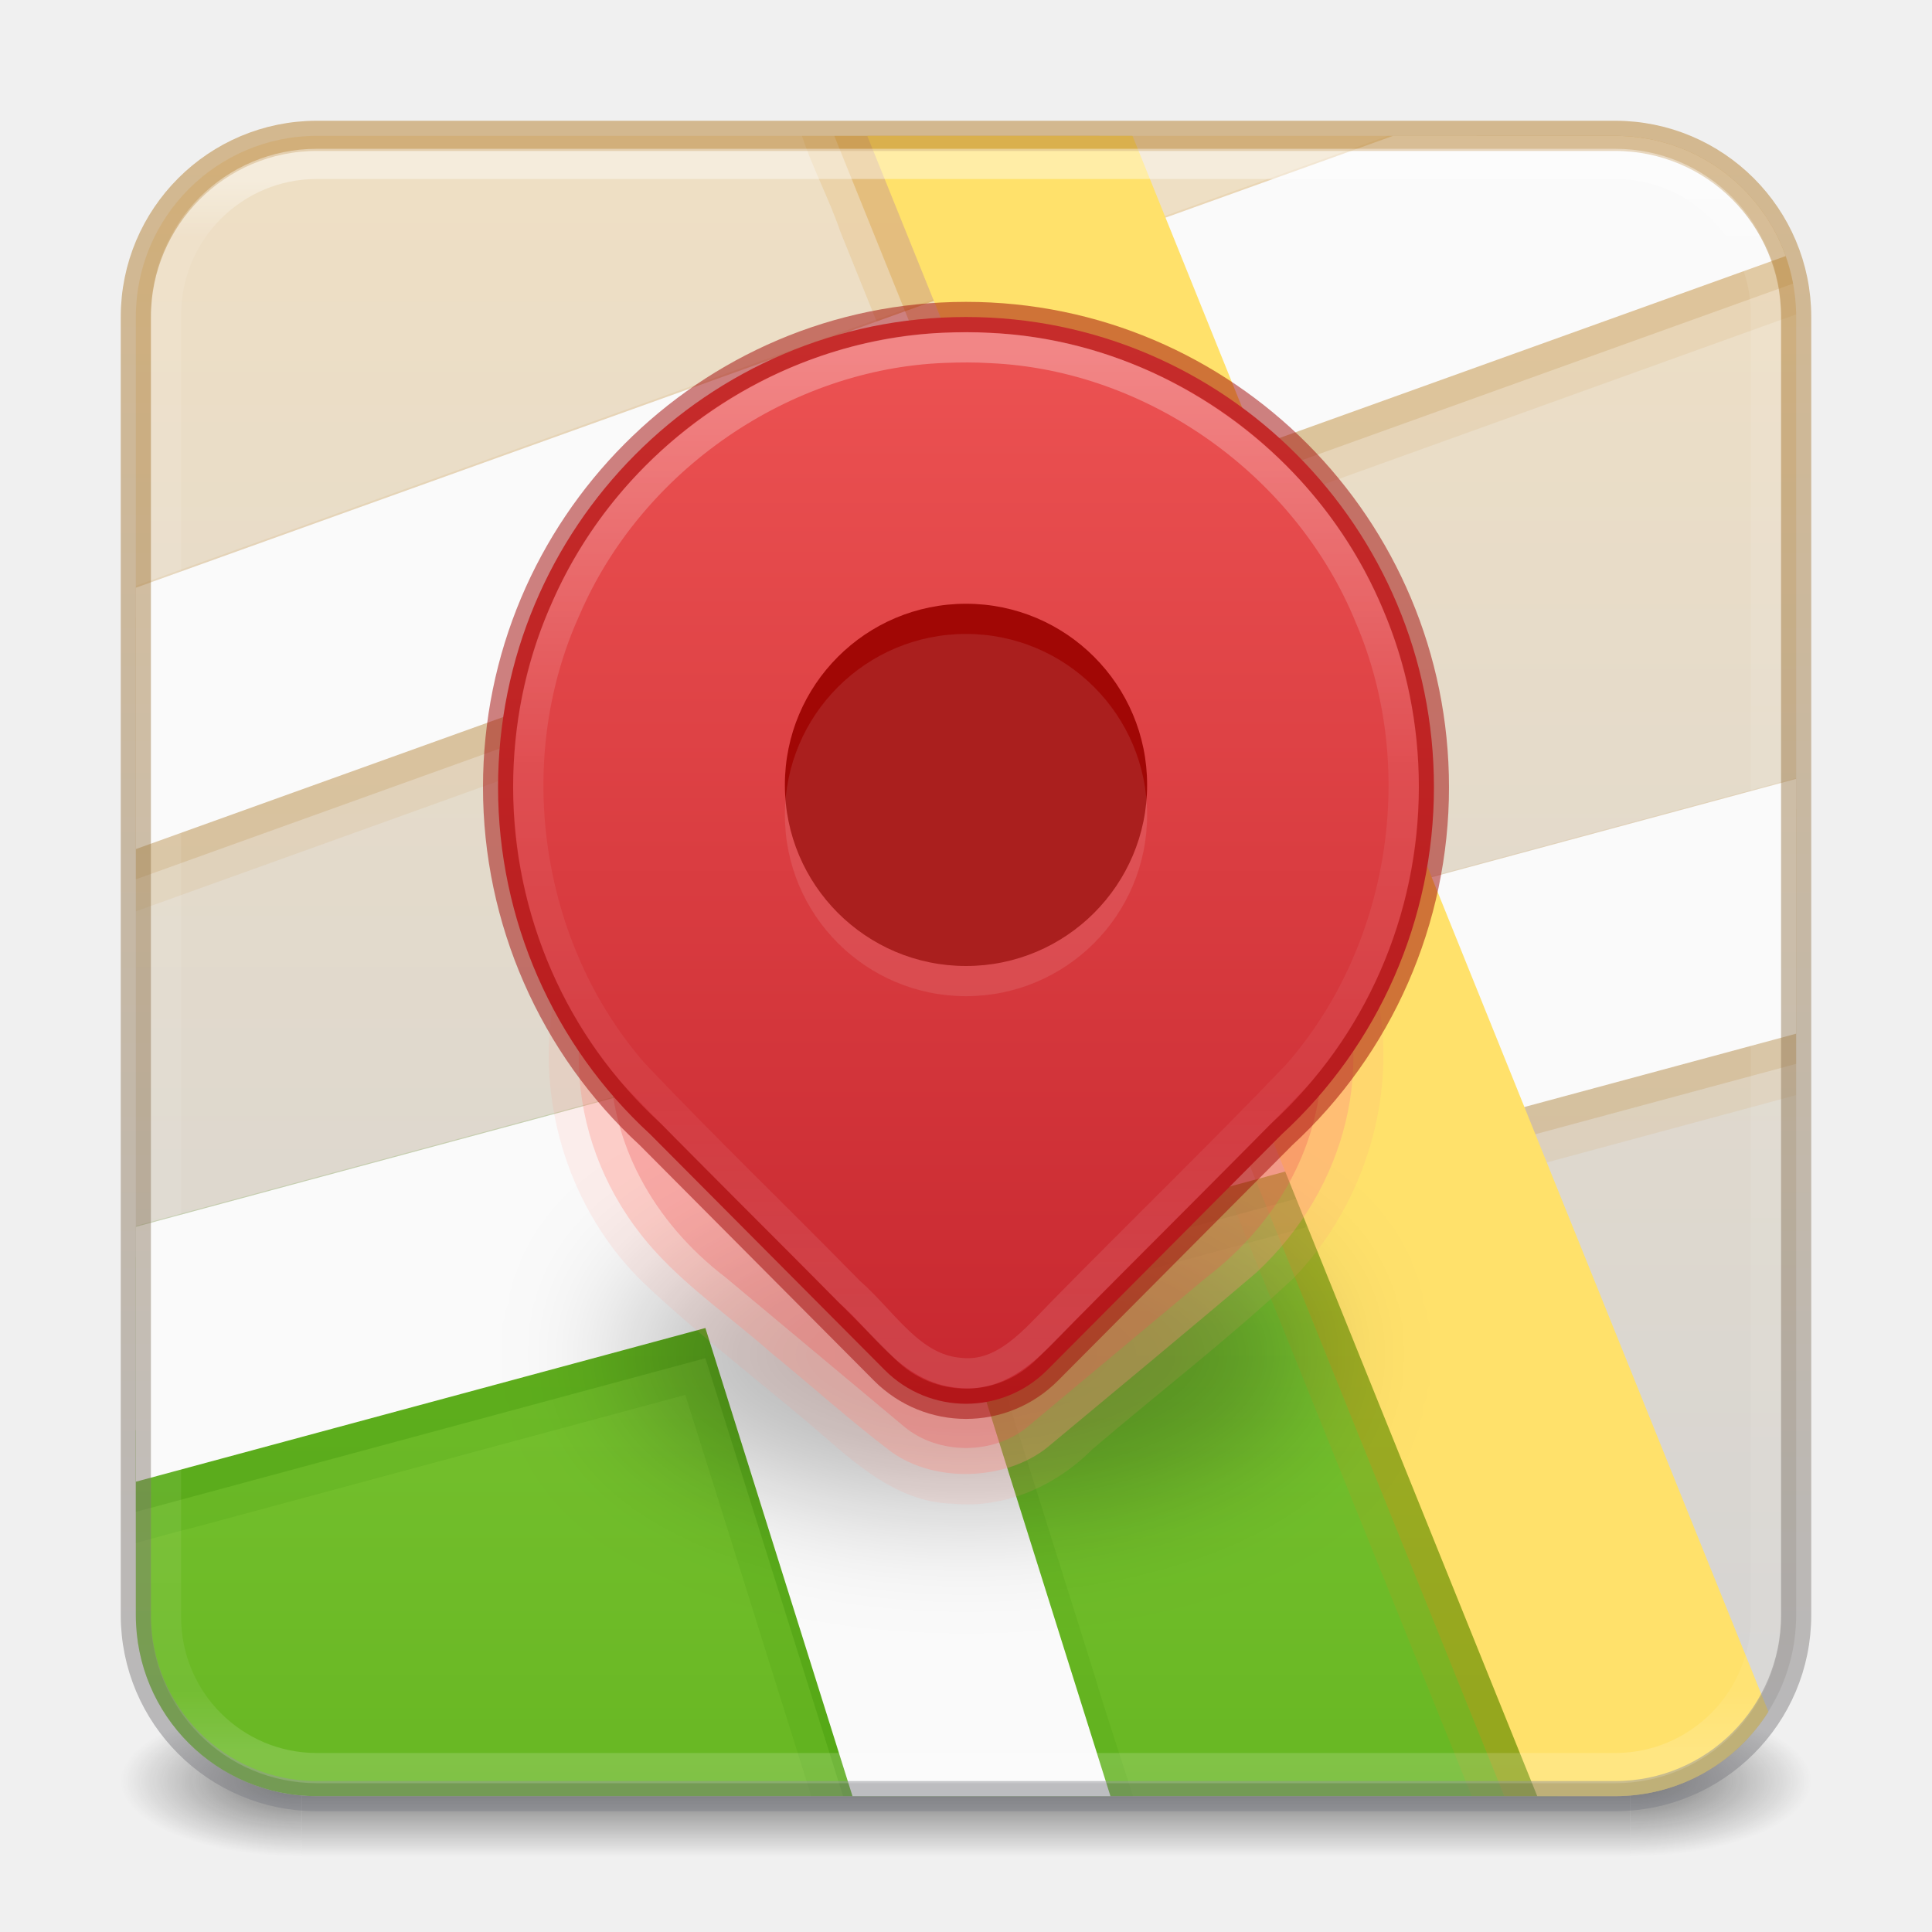
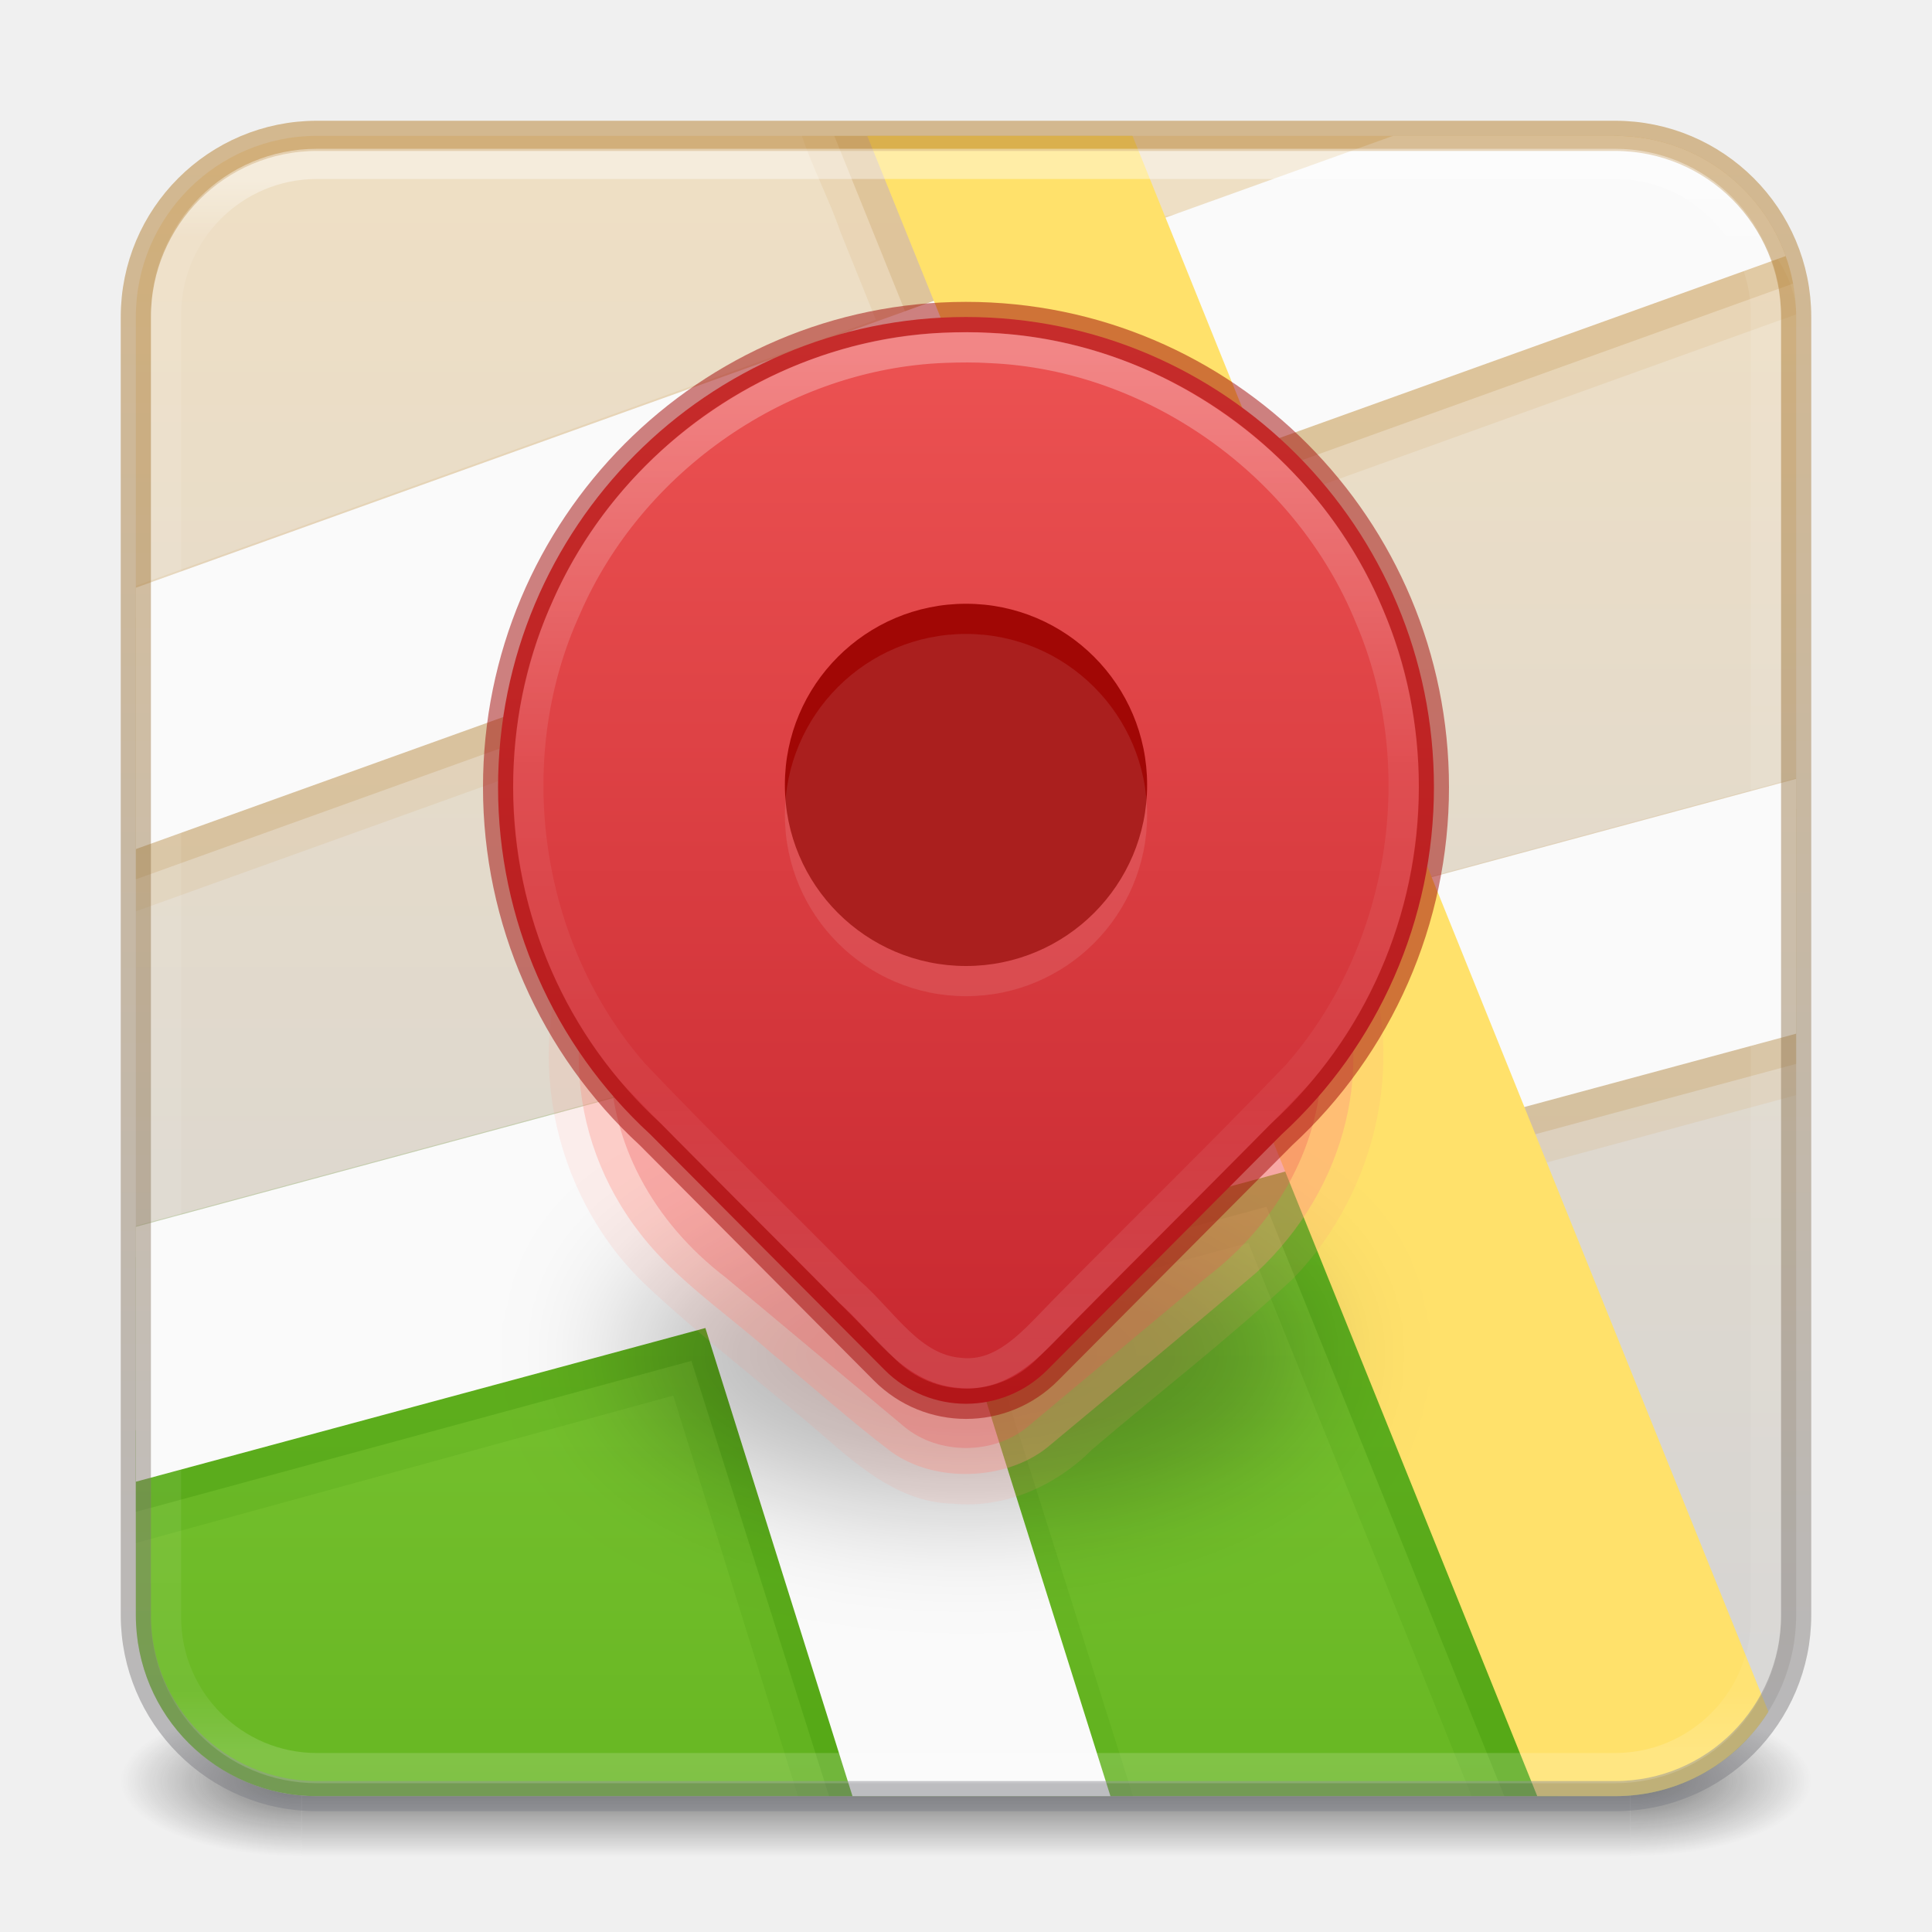
<svg xmlns="http://www.w3.org/2000/svg" xmlns:xlink="http://www.w3.org/1999/xlink" version="1.1" id="svg4332" height="64px" width="64px" xml:space="preserve">
  <defs id="defs4334">
    <linearGradient id="linearGradient72">
      <stop id="stop69" style="stop-color:#ffffff;stop-opacity:1" offset="0" />
      <stop id="stop70" style="stop-color:#ffffff;stop-opacity:0.235" offset="0.407" />
      <stop id="stop71" style="stop-color:#ffffff;stop-opacity:0.157" offset="0.727" />
      <stop id="stop72" style="stop-color:#ffffff;stop-opacity:0.392" offset="1" />
    </linearGradient>
    <linearGradient id="linearGradient67">
      <stop style="stop-color:#ed5353;stop-opacity:1" offset="0" id="stop67" />
      <stop style="stop-color:#c6262e;stop-opacity:1" offset="1" id="stop68" />
    </linearGradient>
    <linearGradient id="linearGradient64">
      <stop style="stop-color:#9bdb4d;stop-opacity:1" offset="0" id="stop64" />
      <stop style="stop-color:#68b723;stop-opacity:1" offset="1" id="stop65" />
    </linearGradient>
    <linearGradient id="linearGradient51">
      <stop id="stop50" style="stop-color:#efdfc4;stop-opacity:1" offset="0" />
      <stop id="stop51" style="stop-color:#d4d4d4;stop-opacity:1" offset="1" />
    </linearGradient>
-     <linearGradient id="linearGradient38">
-       <stop id="stop35" style="stop-color:#ffffff;stop-opacity:1" offset="0" />
-       <stop id="stop36" style="stop-color:#ffffff;stop-opacity:0.235" offset="0.29" />
-       <stop id="stop37" style="stop-color:#ffffff;stop-opacity:0.157" offset="0.506" />
-       <stop id="stop38" style="stop-color:#ffffff;stop-opacity:0.392" offset="1" />
-     </linearGradient>
    <linearGradient id="linearGradient31">
      <stop style="stop-color:#b6802e;stop-opacity:1" offset="0" id="stop31" />
      <stop style="stop-color:#7e8087;stop-opacity:1" offset="1" id="stop32" />
-     </linearGradient>
-     <linearGradient id="linearGradient909">
-       <stop id="stop901" style="stop-color:#efdfc4;stop-opacity:1" offset="0" />
-       <stop id="stop907" style="stop-color:#d4d4d4;stop-opacity:1" offset="1" />
    </linearGradient>
    <linearGradient y2="42.092" x2="24" y1="5.909" x1="24" gradientTransform="matrix(1.432432,0,0,1.436283,-2.378375,-2.470783)" gradientUnits="userSpaceOnUse" id="linearGradient3904" xlink:href="#linearGradient4270" />
    <linearGradient id="linearGradient4270">
      <stop id="stop4272" style="stop-color:#ffffff;stop-opacity:1" offset="0" />
      <stop id="stop4274" style="stop-color:#ffffff;stop-opacity:0.235" offset="0.035" />
      <stop id="stop4276" style="stop-color:#ffffff;stop-opacity:0.157" offset="0.962" />
      <stop id="stop4278" style="stop-color:#ffffff;stop-opacity:0.392" offset="1" />
    </linearGradient>
    <linearGradient id="linearGradient3688-166-749-654">
      <stop offset="0" style="stop-color:#181818;stop-opacity:1" id="stop3088" />
      <stop offset="1" style="stop-color:#181818;stop-opacity:0" id="stop3090" />
    </linearGradient>
    <linearGradient id="linearGradient3702-501-757-795">
      <stop offset="0" style="stop-color:#181818;stop-opacity:0" id="stop3100" />
      <stop offset="0.5" style="stop-color:#181818;stop-opacity:1" id="stop3102" />
      <stop offset="1" style="stop-color:#181818;stop-opacity:0" id="stop3104" />
    </linearGradient>
    <radialGradient cx="4.993" cy="43.5" r="2.5" fx="4.993" fy="43.5" id="radialGradient3337-2-2" xlink:href="#linearGradient3688-166-749-654" gradientUnits="userSpaceOnUse" gradientTransform="matrix(2.404541,0,0,1,41.98575,15.5)" />
    <radialGradient cx="4.993" cy="43.5" r="2.5" fx="4.993" fy="43.5" id="radialGradient3339-1-4" xlink:href="#linearGradient3688-166-749-654" gradientUnits="userSpaceOnUse" gradientTransform="matrix(2.404541,0,0,1,-22.01424,-102.5)" />
    <linearGradient x1="25.058" y1="47.028" x2="25.058" y2="39.999" id="linearGradient6394" xlink:href="#linearGradient3702-501-757-795" gradientUnits="userSpaceOnUse" gradientTransform="matrix(1.571429,0,0,0.7142857,-5.714285,27.92857)" />
    <linearGradient xlink:href="#linearGradient51" id="linearGradient899" x1="31.781" y1="4.927" x2="31.781" y2="59.148" gradientUnits="userSpaceOnUse" />
-     <linearGradient x1="17.306" y1="58.754" x2="17.306" y2="86.933" id="linearGradient-5" gradientTransform="scale(1.475441,0.6777635)" gradientUnits="userSpaceOnUse">
-       <stop stop-color="#9BDB4D" offset="0%" id="stop12" />
-       <stop stop-color="#68B723" offset="100%" id="stop13" />
-     </linearGradient>
-     <linearGradient x1="21.49" y1="-0.9" x2="21.49" y2="42.348" id="linearGradient-6" gradientTransform="scale(1.264107,0.7910721)" gradientUnits="userSpaceOnUse">
-       <stop stop-color="#FFF394" offset="0%" id="stop14" />
-       <stop stop-color="#FFE16B" offset="100%" id="stop15" />
-     </linearGradient>
-     <linearGradient x1="8.01" y1="29.794" x2="8.01" y2="46.409" id="linearGradient-7" gradientTransform="scale(3.058159,0.3269941)" gradientUnits="userSpaceOnUse">
-       <stop stop-color="#FFF394" offset="0%" id="stop16" />
-       <stop stop-color="#FFE16B" offset="100%" id="stop17" />
-     </linearGradient>
-     <linearGradient x1="-7.756" y1="74.545" x2="18.752" y2="74.545" id="linearGradient-8" gradientTransform="scale(3.169531,0.3155041)" gradientUnits="userSpaceOnUse">
-       <stop stop-color="#FFC27D" offset="0%" id="stop18" />
-       <stop stop-color="#CC3B02" offset="100%" id="stop19" />
-     </linearGradient>
    <linearGradient xlink:href="#linearGradient31" id="linearGradient32" x1="41.405" y1="4.286" x2="41.405" y2="59.794" gradientUnits="userSpaceOnUse" />
-     <radialGradient cx="4.993" cy="43.5" r="2.5" fx="4.993" fy="43.5" id="radialGradient3337-2-2-2" xlink:href="#linearGradient3688-166-749-654" gradientUnits="userSpaceOnUse" gradientTransform="matrix(2.404541,0,0,1,41.98575,15.5)" />
-     <radialGradient cx="4.993" cy="43.5" r="2.5" fx="4.993" fy="43.5" id="radialGradient3339-1-4-9" xlink:href="#linearGradient3688-166-749-654" gradientUnits="userSpaceOnUse" gradientTransform="matrix(2.404541,0,0,1,-22.01424,-102.5)" />
-     <radialGradient cx="9.692" cy="41.272" fx="9.692" fy="41.272" r="29.069" gradientTransform="matrix(1.289676,0,0,0.7753883,98.84329,9)" id="radialGradient-9-0-5" gradientUnits="userSpaceOnUse">
-       <stop stop-color="#000000" offset="0%" id="stop20-9-0" />
-       <stop stop-color="#000000" stop-opacity="0" offset="100%" id="stop21-3-3" />
-     </radialGradient>
-     <filter x="-0.209" y="-0.48" width="1.417" height="1.96" filterUnits="objectBoundingBox" id="filter-10-6-6">
-       <feGaussianBlur stdDeviation="2" in="SourceGraphic" id="feGaussianBlur21-0-1" />
-     </filter>
-     <linearGradient x1="24" y1="6.24" x2="24" y2="41.76" id="linearGradient4161-0-2" xlink:href="#linearGradient3924-0" gradientUnits="userSpaceOnUse" gradientTransform="matrix(0.6756757,0,0,0.6756757,-45.21621,-0.2162061)" />
-     <linearGradient id="linearGradient3924-0">
-       <stop id="stop3926-6" style="stop-color:#ffffff;stop-opacity:1" offset="0" />
-       <stop id="stop3928-3" style="stop-color:#ffffff;stop-opacity:0.235" offset="0.042" />
-       <stop id="stop3930-2" style="stop-color:#ffffff;stop-opacity:0.157" offset="0.958" />
-       <stop id="stop3932-62" style="stop-color:#ffffff;stop-opacity:0.392" offset="1" />
-     </linearGradient>
-     <linearGradient xlink:href="#linearGradient51" id="linearGradient930-9-2" x1="16.768" y1="2.768" x2="16.768" y2="29.897" gradientUnits="userSpaceOnUse" gradientTransform="translate(-45)" />
-     <radialGradient cx="4.993" cy="43.5" r="2.5" fx="4.993" fy="43.5" id="radialGradient2976-3-3" xlink:href="#linearGradient3688-166-749-654" gradientUnits="userSpaceOnUse" gradientTransform="matrix(2.003784,0,0,1.4,27.98813,-17.4)" />
-     <radialGradient cx="4.993" cy="43.5" r="2.5" fx="4.993" fy="43.5" id="radialGradient2978-2-5" xlink:href="#linearGradient3688-166-749-654" gradientUnits="userSpaceOnUse" gradientTransform="matrix(2.003784,0,0,1.4,-20.01187,-104.4)" />
-     <linearGradient xlink:href="#linearGradient3702-501-757-795" id="linearGradient963" gradientUnits="userSpaceOnUse" x1="25.058" y1="47.028" x2="25.058" y2="39.999" />
-     <mask maskUnits="userSpaceOnUse" id="mask64">
-       <rect style="color:#000000;font-variation-settings:normal;display:inline;overflow:visible;visibility:visible;vector-effect:none;fill:#ffffff;fill-opacity:1;fill-rule:nonzero;stroke:none;stroke-width:1;stroke-linecap:butt;stroke-linejoin:miter;stroke-miterlimit:4;stroke-dasharray:none;stroke-dashoffset:0;stroke-opacity:0.5;marker:none;enable-background:accumulate;stop-color:#000000" id="rect64" y="2.5" x="-42.5" ry="3" rx="3" height="27" width="27" />
-     </mask>
    <linearGradient xlink:href="#linearGradient64" id="linearGradient65" x1="25.15" y1="5.03" x2="25.15" y2="59.232" gradientUnits="userSpaceOnUse" />
    <linearGradient xlink:href="#linearGradient67" id="linearGradient68" x1="31.998" y1="12.058" x2="31.998" y2="49.641" gradientUnits="userSpaceOnUse" />
    <linearGradient xlink:href="#linearGradient72" id="linearGradient69" gradientUnits="userSpaceOnUse" gradientTransform="matrix(1.432432,0,0,1.436283,-2.378375,-2.470783)" x1="24" y1="11.448" x2="24" y2="34.461" />
    <radialGradient cx="9.692" cy="41.272" fx="9.692" fy="41.272" r="29.069" gradientTransform="matrix(1.289676,0,0,0.7753883,19.5,12.86722)" id="radialGradient-9-0-5-6" gradientUnits="userSpaceOnUse">
      <stop stop-color="#000000" offset="0%" id="stop20-9-0-0" />
      <stop stop-color="#000000" stop-opacity="0" offset="100%" id="stop21-3-3-4" />
    </radialGradient>
    <filter x="-0.209" y="-0.48" width="1.417" height="1.96" filterUnits="objectBoundingBox" id="filter-10-6-6-8">
      <feGaussianBlur stdDeviation="2" in="SourceGraphic" id="feGaussianBlur21-0-1-8" />
    </filter>
  </defs>
  <g id="g866">
    <rect style="opacity:0.6;fill:url(#radialGradient3337-2-2);fill-opacity:1;stroke:none;stroke-width:1.062" id="rect2801-5-5-7-9" y="56.5" x="54" height="5" width="6" />
    <rect style="opacity:0.6;fill:url(#radialGradient3339-1-4);fill-opacity:1;stroke:none;stroke-width:1.062" id="rect3696-3-0-3-7" transform="scale(-1)" y="-61.5" x="-10" height="5" width="6" />
    <rect style="opacity:0.6;fill:url(#linearGradient6394);fill-opacity:1;stroke:none;stroke-width:1.062" id="rect3700-5-6-8-4" y="56.5" x="10" height="5" width="44" />
  </g>
  <rect width="55" height="55" rx="6" ry="6" x="4.5" y="4.5" id="rect5505-21-3-8-5-2-9" style="color:#000000;display:inline;overflow:visible;visibility:visible;fill:url(#linearGradient899);fill-opacity:1;fill-rule:nonzero;stroke:none;stroke-width:1;marker:none;enable-background:accumulate" />
  <path id="path64" style="font-variation-settings:normal;opacity:1;vector-effect:none;fill:url(#linearGradient65);fill-opacity:1;stroke:none;stroke-width:1;stroke-linecap:butt;stroke-linejoin:miter;stroke-miterlimit:4;stroke-dasharray:none;stroke-dashoffset:0;stroke-opacity:0.5;-inkscape-stroke:none;marker:none" d="M 44.051 36.754 L 4.5 47.377 L 4.5 53.5 C 4.5 56.824 7.176 59.5 10.5 59.5 L 51.596 59.5 L 44.051 36.754 z " />
-   <path id="path63-6-1" style="baseline-shift:baseline;display:inline;overflow:visible;opacity:0.15;vector-effect:none;fill:#cfa25e;stroke-width:1;stroke-linecap:round;stroke-linejoin:round;enable-background:accumulate;stop-color:#000000" d="M 45.973 4.5 C 32.149 9.469 18.322 14.432 4.5 19.406 L 4.5 30.189 C 22.832 23.595 41.171 17.017 59.5 10.414 C 59.454 7.13 56.795 4.5 53.5 4.5 L 45.973 4.5 z M 59.5 25.771 C 59.355 25.81 59.21 25.847 59.064 25.885 C 52.205 27.736 45.346 29.587 38.486 31.438 L 47 31.438 C 48.662 31.438 50 32.776 50 34.438 L 50 38.842 C 53.167 37.988 56.334 37.133 59.5 36.277 L 59.5 25.771 z " />
-   <path id="path58-3-7-1" style="baseline-shift:baseline;display:inline;overflow:visible;opacity:0.15;vector-effect:none;fill:#d48e15;stroke-width:1;stroke-linecap:round;stroke-linejoin:round;enable-background:accumulate;stop-color:#000000" d="M 26.564 4.5 C 26.923 5.578 27.478 6.617 27.84 7.678 C 34.814 24.95 41.778 42.228 48.752 59.5 L 53.5 59.5 C 55.639 59.5 57.51 58.391 58.572 56.715 C 51.548 39.309 44.531 21.901 37.496 4.5 L 26.564 4.5 z " />
-   <path id="path63-6-9" style="baseline-shift:baseline;display:inline;overflow:visible;opacity:0.2;vector-effect:none;fill:#b6802e;stroke-width:1;stroke-linecap:round;stroke-linejoin:round;enable-background:accumulate;stop-color:#000000" d="M 48.93 4.5 L 4.5 20.469 L 4.5 29.129 L 59.398 9.395 C 58.882 6.602 56.446 4.5 53.5 4.5 L 48.93 4.5 z M 59.5 26.803 L 42.322 31.438 L 47 31.438 C 48.662 31.438 50 32.776 50 34.438 L 50 37.805 L 59.5 35.242 L 59.5 26.803 z " />
-   <path id="path63-6-1-0" style="baseline-shift:baseline;display:inline;overflow:visible;opacity:0.15;vector-effect:none;fill:#3a9104;stroke-width:1;stroke-linecap:round;stroke-linejoin:round;enable-background:accumulate;stop-color:#000000" d="M 43.25 30.152 C 30.333 33.637 17.416 37.12 4.5 40.609 L 4.5 51.113 C 5.202 50.918 5.904 50.726 6.609 50.549 L 22.701 46.207 C 24.101 50.635 25.48 55.071 26.877 59.5 L 37.529 59.5 C 37.102 58.15 36.646 56.808 36.244 55.451 L 32.506 43.561 C 36.086 42.591 39.668 41.626 43.25 40.66 L 43.25 30.152 z " />
-   <path id="path63-6-9-2" style="baseline-shift:baseline;display:inline;overflow:visible;opacity:0.3;vector-effect:none;fill:#3a9104;stroke-width:1;stroke-linecap:round;stroke-linejoin:round;enable-background:accumulate;stop-color:#000000" d="M 43.25 31.188 L 4.5 41.643 L 4.5 50.084 L 23.367 44.992 L 27.928 59.5 L 36.471 59.5 L 31.24 42.867 L 43.25 39.627 L 43.25 31.188 z " />
+   <path id="path4" style="font-variation-settings:normal;baseline-shift:baseline;display:inline;overflow:visible;opacity:0.15;vector-effect:none;fill:#3a9104;fill-opacity:1;stroke-width:1;stroke-linecap:round;stroke-linejoin:round;stroke-miterlimit:4;stroke-dasharray:none;stroke-dashoffset:0;stroke-opacity:1;-inkscape-stroke:none;enable-background:accumulate;stop-color:#000000;stop-opacity:1" d="M 43.25,30.152 C 30.333,33.637 17.416,37.12 4.5,40.609 V 51.113 L 22.303,46.229 26.435,59.5 H 37.529 L 32.506,43.561 41.355,41.172 48.752,59.5 H 53.5 c 2.139,0 4.01,-1.109 5.072,-2.785 C 55.877,50.035 53.181,43.354 50.486,36.674 L 43.25,38.627 Z" />
+   <path id="path63-6-1" style="baseline-shift:baseline;display:inline;overflow:visible;opacity:0.15;vector-effect:none;fill:#cfa25e;stroke-width:1;stroke-linecap:round;stroke-linejoin:round;enable-background:accumulate;stop-color:#000000" d="m 26.564,4.5 c 0.358,1.078 0.913,2.117 1.275,3.178 0.392,0.972 0.783,1.944 1.176,2.916 C 20.843,13.53 12.671,16.466 4.5,19.406 V 30.189 C 22.832,23.595 41.171,17.017 59.5,10.414 59.454,7.13 53.5,4.5 53.5,4.5 L 38.572,7.16 C 38.214,6.273 37.855,5.387 37.496,4.5 Z M 59.5,25.771 c -0.145,0.038 -0.29,0.076 -0.436,0.113 -6.859,1.852 -13.718,3.702 -20.578,5.553 L 50,38.842 c 3.167,-0.853 6.334,-1.708 9.5,-2.564 z" />
+   <path id="path63-6-9" style="baseline-shift:baseline;display:inline;overflow:visible;opacity:0.2;vector-effect:none;fill:#b6802e;stroke-width:1;stroke-linecap:round;stroke-linejoin:round;enable-background:accumulate;stop-color:#000000" d="M 27.637,4.5 29.982,10.311 37.656,7.553 36.424,4.5 Z M 4.5,20.469 v 8.66 L 59.398,9.395 C 58.882,6.602 56.446,4.5 53.5,4.5 c 0,0 -33.077,10.246 -49,15.969 z m 55,6.334 L 42.322,31.438 50,37.805 l 9.5,-2.562 z" />
+   <path id="path63-6-9-2" style="baseline-shift:baseline;display:inline;overflow:visible;opacity:0.3;vector-effect:none;fill:#3a9104;stroke-width:1;stroke-linecap:round;stroke-linejoin:round;enable-background:accumulate;stop-color:#000000" d="M 43.25,31.188 4.5,41.643 v 8.441 L 22.903,45.081 27.464,59.5 h 9.007 L 31.24,42.867 41.953,39.977 49.832,59.5 H 53.5 c 1.723,0 3.271,-0.718 4.363,-1.873 L 49.514,36.938 43.25,38.627 Z" />
  <path id="path63-6" style="baseline-shift:baseline;display:inline;overflow:visible;vector-effect:none;fill:#fafafa;stroke-width:1;stroke-linecap:round;stroke-linejoin:round;enable-background:accumulate;stop-color:#000000" d="M 46.148 4.5 L 4.5 19.469 L 4.5 28.127 L 59.154 8.482 C 58.329 6.157 56.115 4.5 53.5 4.5 L 46.148 4.5 z M 59.5 25.801 L 4.5 40.641 L 4.5 49.084 L 23.367 43.992 L 28.24 59.5 L 36.785 59.5 L 31.24 41.867 L 59.5 34.242 L 59.5 25.801 z " />
-   <path id="path58-3-7" style="baseline-shift:baseline;display:inline;overflow:visible;opacity:0.3;vector-effect:none;fill:#d48e15;stroke-width:1;stroke-linecap:round;stroke-linejoin:round;enable-background:accumulate;stop-color:#000000" d="M 27.637 4.5 L 49.832 59.5 L 53.5 59.5 C 55.223 59.5 56.771 58.782 57.863 57.627 L 36.424 4.5 L 27.637 4.5 z " />
  <path id="path58-3" style="baseline-shift:baseline;display:inline;overflow:visible;vector-effect:none;fill:#ffe16b;stroke-width:1;stroke-linecap:round;stroke-linejoin:round;enable-background:accumulate;stop-color:#000000" d="M 28.729 4.5 L 50.924 59.5 L 53.5 59.5 C 55.645 59.5 57.52 58.385 58.58 56.701 L 37.516 4.5 L 28.729 4.5 z " />
  <ellipse id="Shadow-6-7" fill="url(#radialGradient-9)" fill-rule="nonzero" opacity="0.581" filter="url(#filter-10)" cx="32" cy="44.867" rx="11.5" ry="5" style="opacity:0.3;fill:url(#radialGradient-9-0-5-6);filter:url(#filter-10-6-6-8)" />
  <g id="g73" transform="translate(0,-2)">
    <path id="rect52-9-8-3-0" style="font-variation-settings:normal;opacity:0.126;vector-effect:none;fill:#ff8c82;fill-opacity:1;stroke:none;stroke-width:1;stroke-linecap:round;stroke-linejoin:round;stroke-miterlimit:4;stroke-dasharray:none;stroke-dashoffset:0;stroke-opacity:0.5;-inkscape-stroke:none" d="m 31.348,25.348 c -4.929,0.163 -10.009,2.778 -12.195,7.343 -1.914,3.872 -0.912,8.828 2.167,11.807 1.941,1.837 4.09,3.44 6.105,5.194 1.178,1.03 2.499,2.088 4.144,2.119 1.73,0.17 3.411,-0.593 4.619,-1.804 2.211,-1.884 4.519,-3.663 6.641,-5.646 2.845,-2.918 3.874,-7.555 2.173,-11.316 -2.246,-5.199 -8.194,-7.964 -13.654,-7.698 z" />
    <path id="rect52-9-8-3" style="font-variation-settings:normal;opacity:0.334;vector-effect:none;fill:#ff8c82;fill-opacity:1;stroke:none;stroke-width:1;stroke-linecap:round;stroke-linejoin:round;stroke-miterlimit:4;stroke-dasharray:none;stroke-dashoffset:0;stroke-opacity:0.5;-inkscape-stroke:none" d="m 31.366,26.348 c -4.583,0.148 -8.918,2.546 -10.897,5.999 -2.123,3.534 -1.604,8.036 1.289,11.165 1.118,1.215 2.541,2.2 3.797,3.311 1.332,1.083 2.595,2.23 3.972,3.272 1.454,1.046 3.804,0.953 5.176,-0.155 2.31,-1.926 4.635,-3.843 6.921,-5.789 3.011,-2.806 4.017,-6.98 2.531,-10.539 C 42.702,29.918 38.657,27.055 34.052,26.472 33.165,26.35 32.263,26.316 31.366,26.348 Z" />
    <path id="rect52-9-8" style="font-variation-settings:normal;opacity:0.3;vector-effect:none;fill:#ed5353;fill-opacity:1;stroke:none;stroke-width:1.485;stroke-linecap:round;stroke-linejoin:round;stroke-miterlimit:4;stroke-dasharray:none;stroke-dashoffset:0;stroke-opacity:0.5;-inkscape-stroke:none" d="M 31.999,12 C 23.163,12 16,19.163 16,27.999 c -8.9e-5,4.491 1.887,8.774 5.2,11.805 l 8.017,8.018 a 3.935,3.935 0.002 0 0 5.565,2.38e-4 L 42.8,39.804 C 46.113,36.773 48,32.49 48,27.999 48,19.162 40.836,11.999 31.999,12 Z" transform="matrix(0.7366591,0,0,0.6154625,8.427008,19.82434)" />
    <path id="rect52-9" style="font-variation-settings:normal;vector-effect:none;fill:url(#linearGradient68);fill-opacity:1;stroke:#a10705;stroke-width:1.03;stroke-linecap:round;stroke-linejoin:round;stroke-miterlimit:4;stroke-dasharray:none;stroke-dashoffset:0;stroke-opacity:0.5;-inkscape-stroke:none" d="M 31.999,12 C 23.163,12 16,19.163 16,27.999 c -8.9e-5,4.491 1.887,8.774 5.2,11.805 l 8.017,8.018 a 3.935,3.935 0.002 0 0 5.565,2.38e-4 L 42.8,39.804 C 46.113,36.773 48,32.49 48,27.999 48,19.162 40.836,11.999 31.999,12 Z" transform="matrix(0.968821,0,0,0.973656,0.9976184,0.8173714)" />
    <path id="rect52-9-5" style="font-variation-settings:normal;opacity:0.3;vector-effect:none;fill:none;fill-opacity:1;stroke:url(#linearGradient69);stroke-width:1;stroke-linecap:round;stroke-linejoin:round;stroke-miterlimit:4;stroke-dasharray:none;stroke-dashoffset:0;stroke-opacity:1;-inkscape-stroke:none;stop-color:#000000;stop-opacity:1" d="m 31.275,13.522 c -5.349,0.207 -10.385,3.687 -12.52,8.616 -2.289,5.007 -1.383,11.277 2.234,15.421 2.328,2.458 4.775,4.806 7.144,7.226 1.133,0.983 2.021,2.558 3.651,2.692 1.513,0.173 2.52,-1.122 3.473,-2.082 2.561,-2.606 5.187,-5.151 7.713,-7.789 3.572,-4.063 4.538,-10.188 2.407,-15.166 -2.056,-5.046 -7.13,-8.674 -12.559,-8.91 -0.514,-0.032 -1.029,-0.027 -1.543,-0.008 z" />
  </g>
  <rect style="color:#000000;display:inline;overflow:visible;visibility:visible;opacity:0.5;fill:none;stroke:url(#linearGradient32);stroke-width:1;stroke-linecap:round;stroke-linejoin:round;stroke-miterlimit:4;stroke-dasharray:none;stroke-dashoffset:0;stroke-opacity:1;marker:none;enable-background:accumulate" id="rect5505-21-9" y="4.5" x="4.5" ry="6" rx="6" height="55" width="55" />
  <rect style="opacity:0.4;fill:none;stroke:url(#linearGradient3904);stroke-width:1;stroke-linecap:round;stroke-linejoin:round;stroke-miterlimit:4;stroke-dasharray:none;stroke-dashoffset:0;stroke-opacity:1" id="rect6741" y="5.429" x="5.5" ry="5" rx="5" height="53.142" width="53" />
  <circle style="font-variation-settings:normal;opacity:1;vector-effect:none;fill:#a10705;fill-opacity:1;stroke:none;stroke-width:1;stroke-linecap:round;stroke-linejoin:round;stroke-miterlimit:4;stroke-dasharray:none;stroke-dashoffset:0;stroke-opacity:1;-inkscape-stroke:none;marker:none" id="path73" cx="32" cy="26" r="6" />
  <circle style="font-variation-settings:normal;vector-effect:none;fill:#fafafa;fill-opacity:1;stroke:none;stroke-width:1;stroke-linecap:round;stroke-linejoin:round;stroke-miterlimit:4;stroke-dasharray:none;stroke-dashoffset:0;stroke-opacity:1;-inkscape-stroke:none;marker:none;opacity:0.1" id="path73-0" cx="32" cy="27" r="6" />
</svg>
